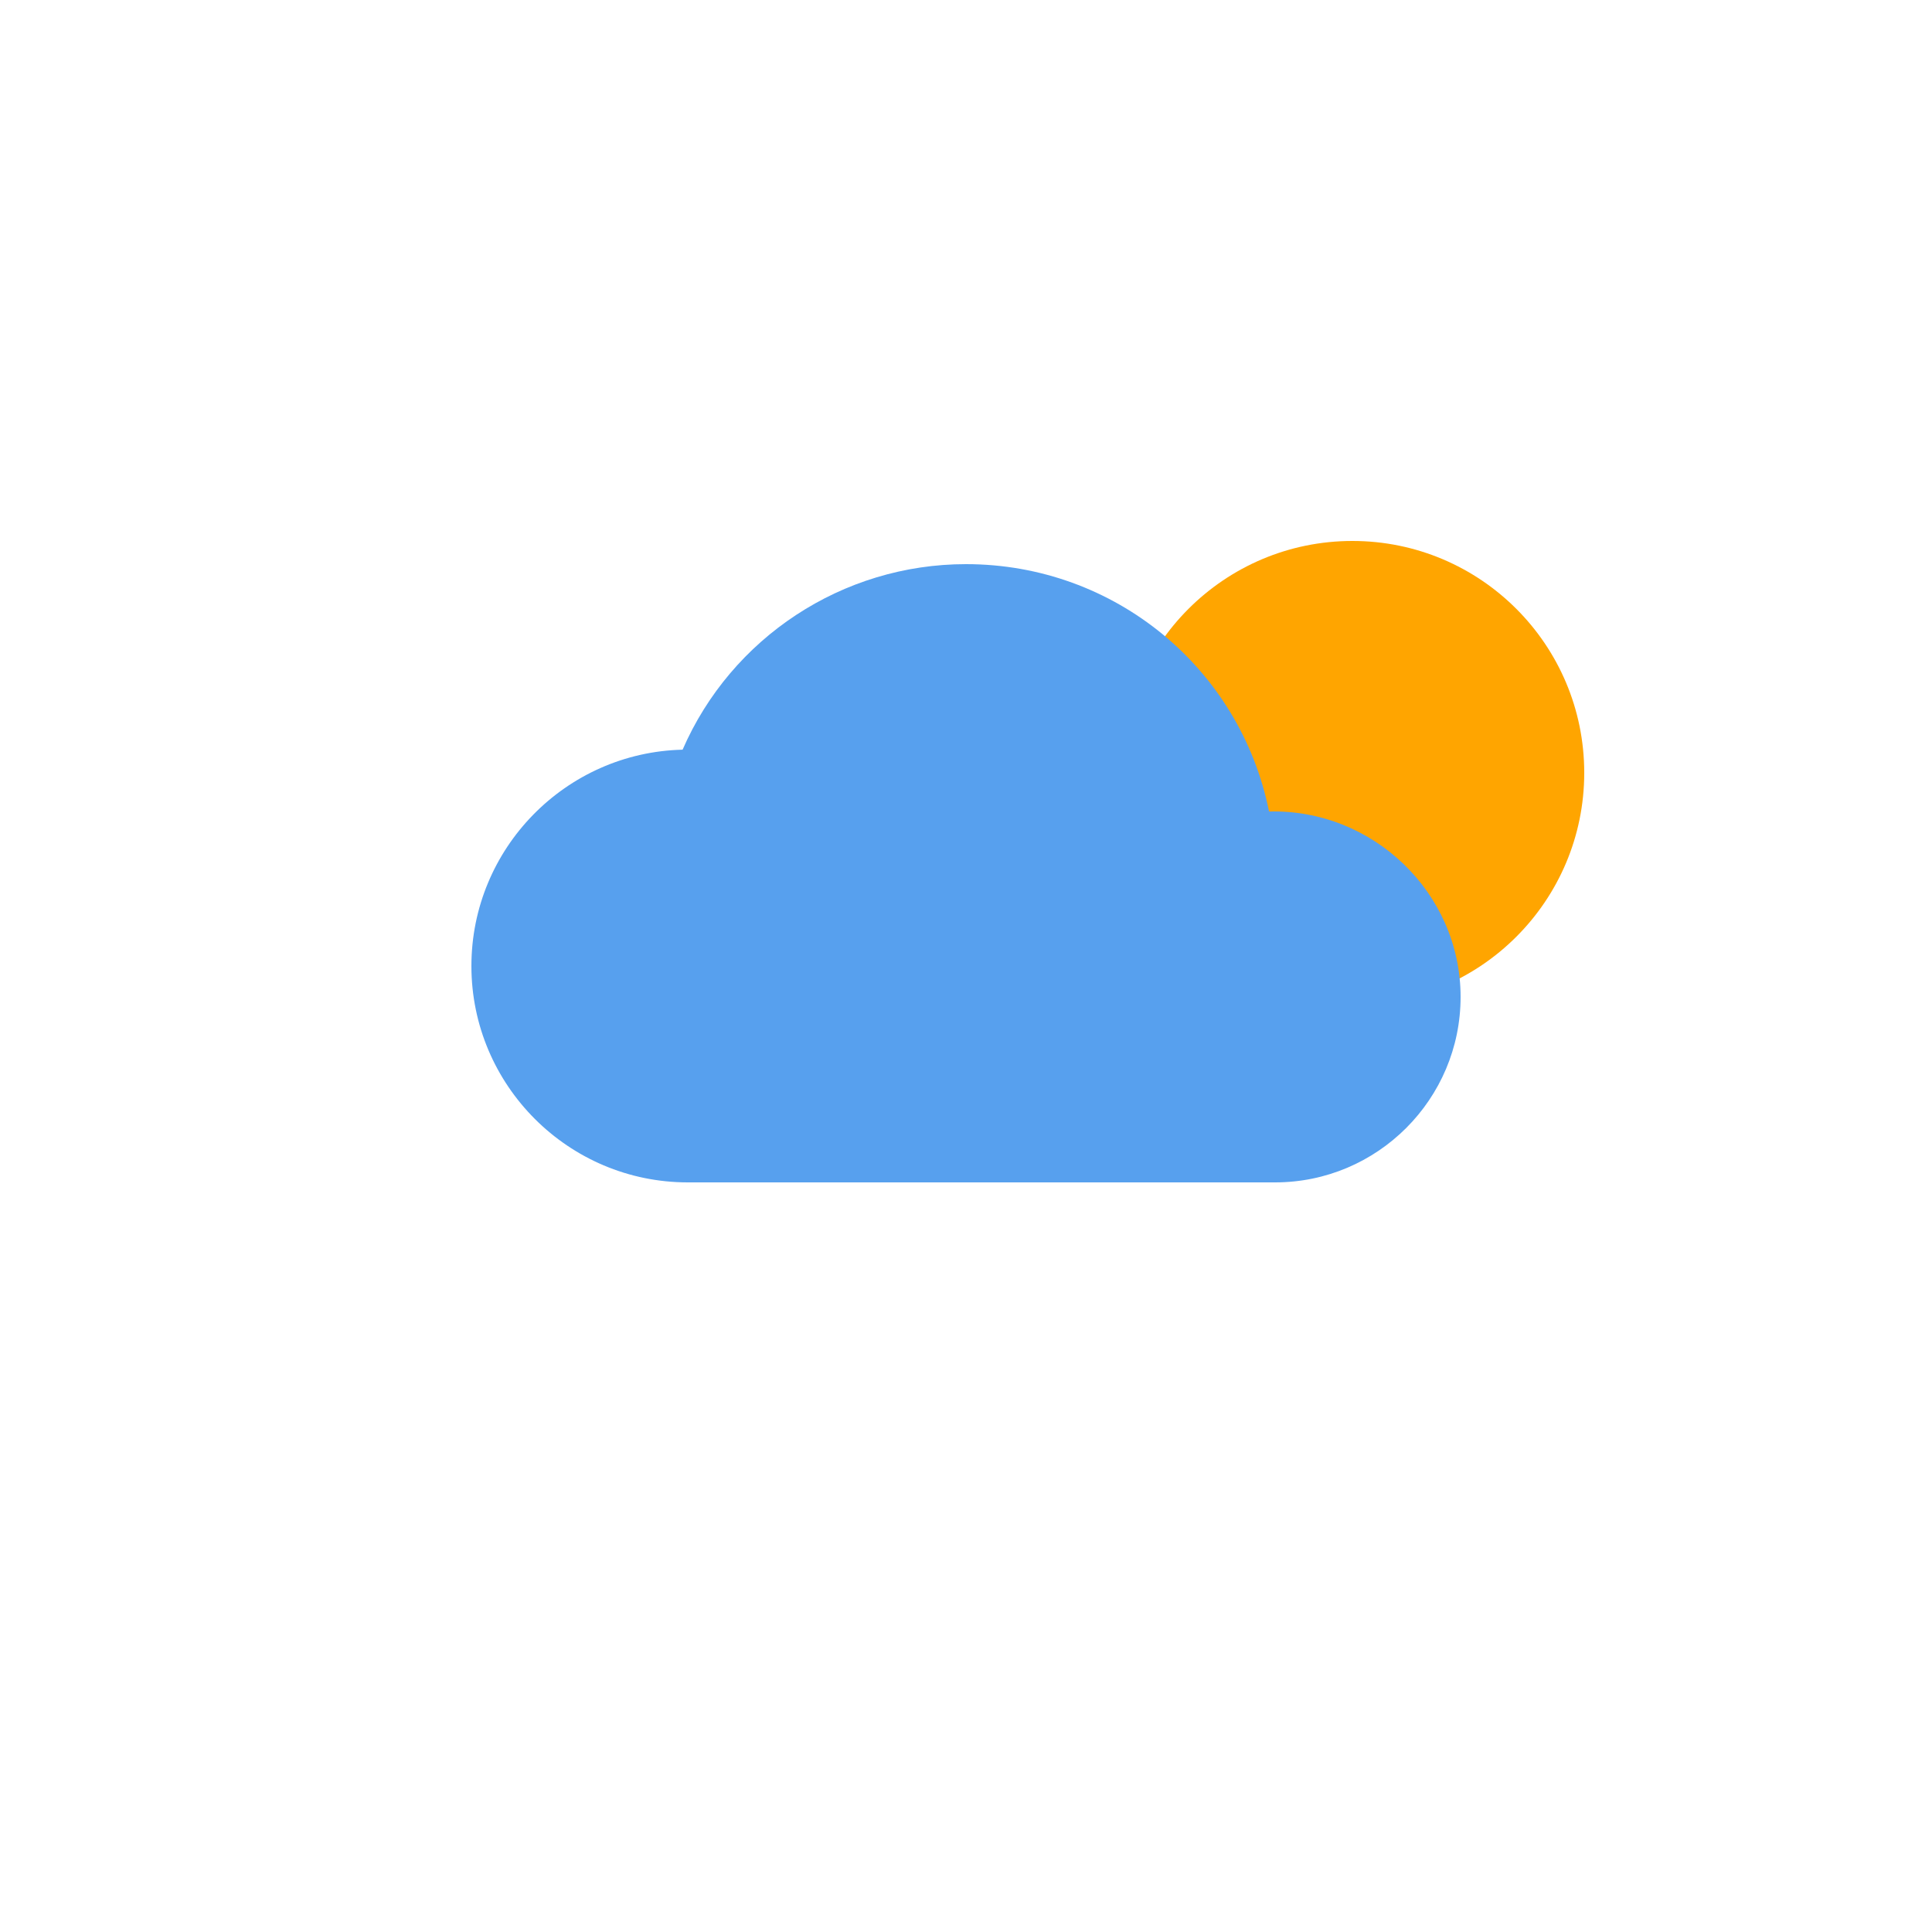
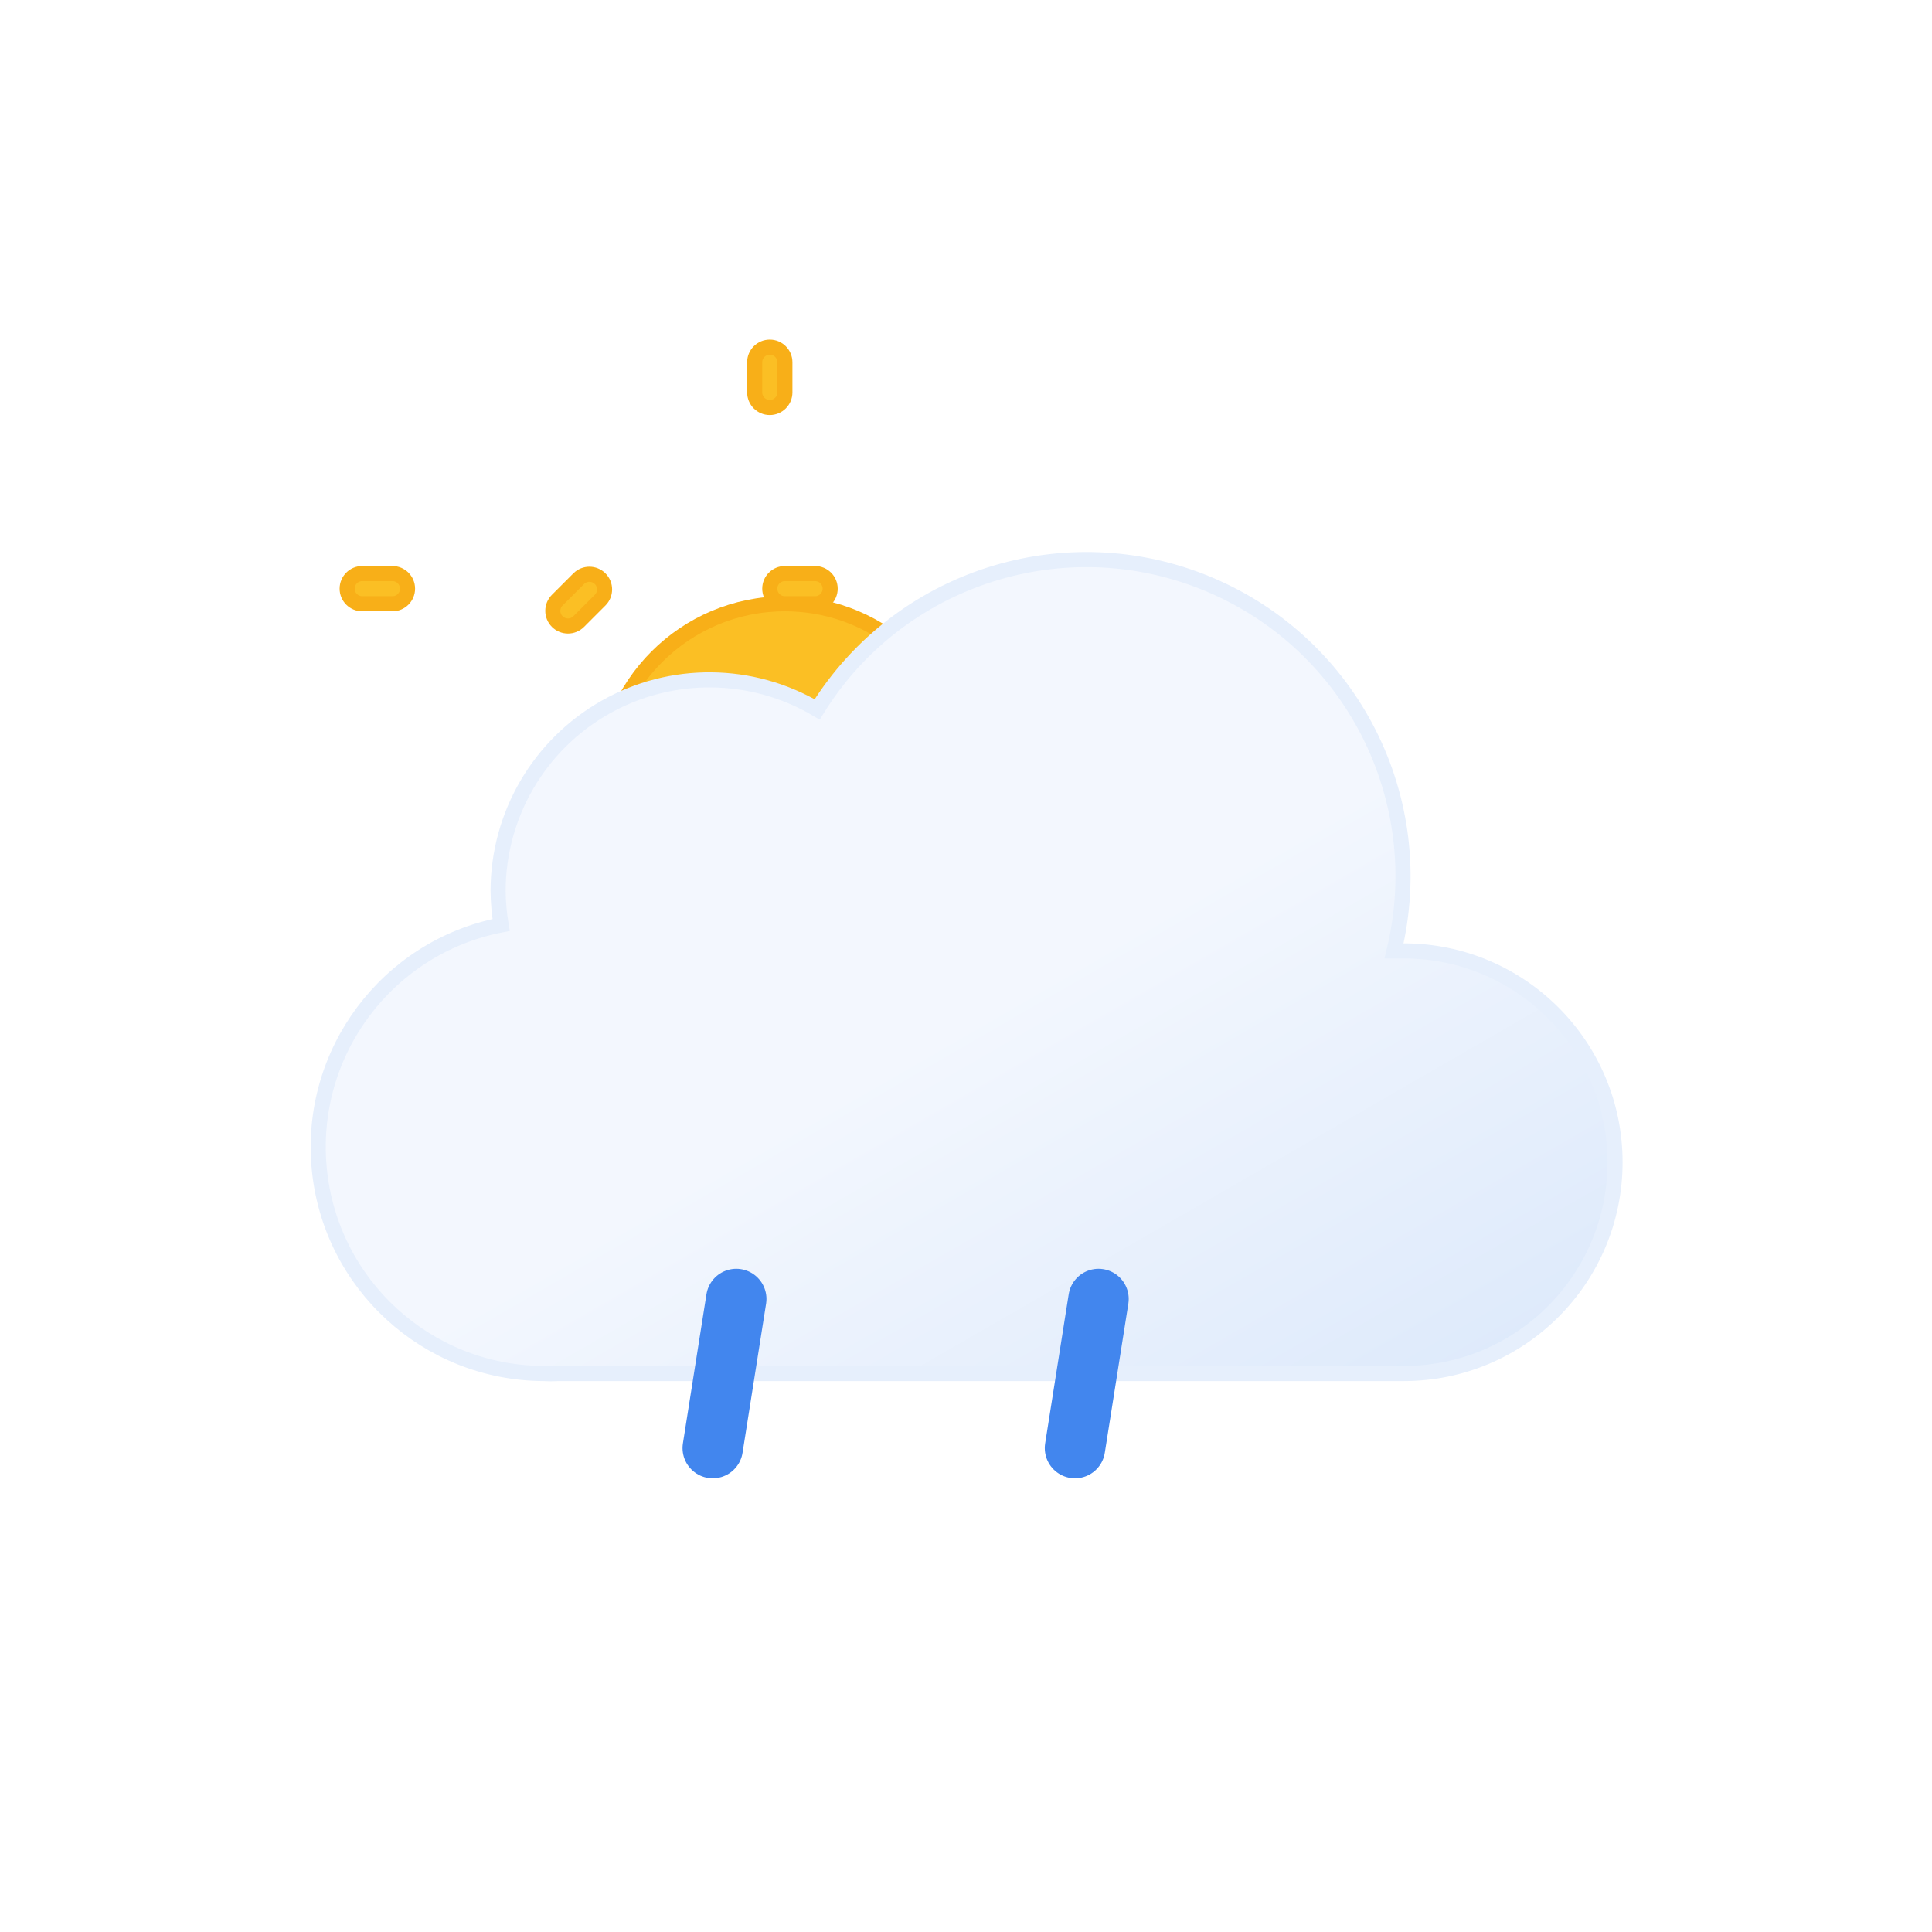
- <svg xmlns="http://www.w3.org/2000/svg" width="800" height="800">
-   <style>
-   #egei1vwea3mi3_to {animation: egei1vwea3mi3_to__to 9000ms linear infinite normal forwards}@keyframes egei1vwea3mi3_to__to { 0% {transform: translate(51.2px,0px)} 11.111% {transform: translate(85.33333px,-1.013862px)} 16.667% {transform: translate(102.4px,0px)} 33.333% {transform: translate(51.2px,0px)} 50% {transform: translate(51.2px,0px)} 66.667% {transform: translate(-0px,0px)} 83.333% {transform: translate(51.2px,0px)} 100% {transform: translate(51.2px,0px)} }
-  </style>
-   <g class="layer">
-     <circle cx="144" cy="144" fill="orange" id="egei1vwea3mi2" r="96" transform="matrix(1 0 0 1 416 176)" />
-     <g id="egei1vwea3mi3_to">
-       <path d="m525.491,336.026c-11.955,-59.213 -63.821,-102.426 -125.491,-102.426c-51.226,0 -97.203,30.49 -117.35,76.826c-48.41,1.152 -87.45,40.883 -87.45,89.574c0,49.408 40.192,89.6 89.6,89.6l243.2,0c42.342,0 76.8,-34.458 76.8,-76.8c0,-43.187 -36.429,-77.875 -79.309,-76.774z" fill="#57A0EE" id="egei1vwea3mi3" />
-     </g>
-   </g>
+ <svg xmlns="http://www.w3.org/2000/svg" viewBox="0 0 64 64">
+   <defs>
+     <linearGradient id="a" x1="22.56" y1="21.96" x2="39.2" y2="50.8" gradientUnits="userSpaceOnUse">
+       <stop offset="0" stop-color="#f3f7fe" />
+       <stop offset="0.45" stop-color="#f3f7fe" />
+       <stop offset="1" stop-color="#deeafb" />
+     </linearGradient>
+     <linearGradient id="b" x1="22.53" y1="42.95" x2="25.47" y2="48.05" gradientUnits="userSpaceOnUse">
+       <stop offset="0" stop-color="#4286ee" />
+       <stop offset="0.45" stop-color="#4286ee" />
+       <stop offset="1" stop-color="#0950bc" />
+     </linearGradient>
+     <linearGradient id="c" x1="34.53" y1="42.95" x2="37.47" y2="48.05" gradientUnits="userSpaceOnUse">
+       <stop offset="0" stop-color="#4286ee" />
+       <stop offset="0.45" stop-color="#4286ee" />
+       <stop offset="1" stop-color="#0950bc" />
+     </linearGradient>
+   </defs>
+   <circle cx="26" cy="26" r="6" stroke="#f8af18" stroke-miterlimit="10" stroke-width="0.5" fill="#fbbf24" />
+   <path d="m19.17 19.17a.5.5 0 0 1 .71.71l-.71.71a.5.5 0 0 1 -.71-.71zm13.66 0-.71.71a.5.5 0 0 1 .71.71l.71-.71a.5.5 0 0 1 -.71-.71zm-6.83-7.17v1a.5.5 0 0 1 -1 0v-1a.5.5 0 0 1 1 0zm0 14v1a.5.5 0 0 1 -1 0v-1a.5.5 0 0 1 1 0zm-14-7h1a.5.5 0 0 1 0 1h-1a.5.5 0 0 1 0-1zm14 0h1a.5.5 0 0 1 0 1h-1a.5.5 0 0 1 0-1z" stroke="#f8af18" stroke-miterlimit="10" stroke-width="0.5" fill="#fbbf24" />
+   <path d="M46.5,31.5h-.32a10.49,10.49,0,0,0-19.11-8,7,7,0,0,0-10.57,6,7.21,7.21,0,0,0,.1,1.14A7.5,7.5,0,0,0,18,45.5a4.19,4.19,0,0,0,.5,0v0h28a7,7,0,0,0,0-14Z" stroke="#e6effc" stroke-miterlimit="10" stroke-width="0.5" fill="url(#a)" />
+   <line x1="24.39" y1="43.03" x2="23.61" y2="47.97" stroke="#4286ee" stroke-linecap="round" stroke-miterlimit="10" stroke-width="2" fill="url(#b)" />
+   <line x1="36.39" y1="43.03" x2="35.61" y2="47.97" stroke="#4286ee" stroke-linecap="round" stroke-miterlimit="10" stroke-width="2" fill="url(#c)" />
</svg>
